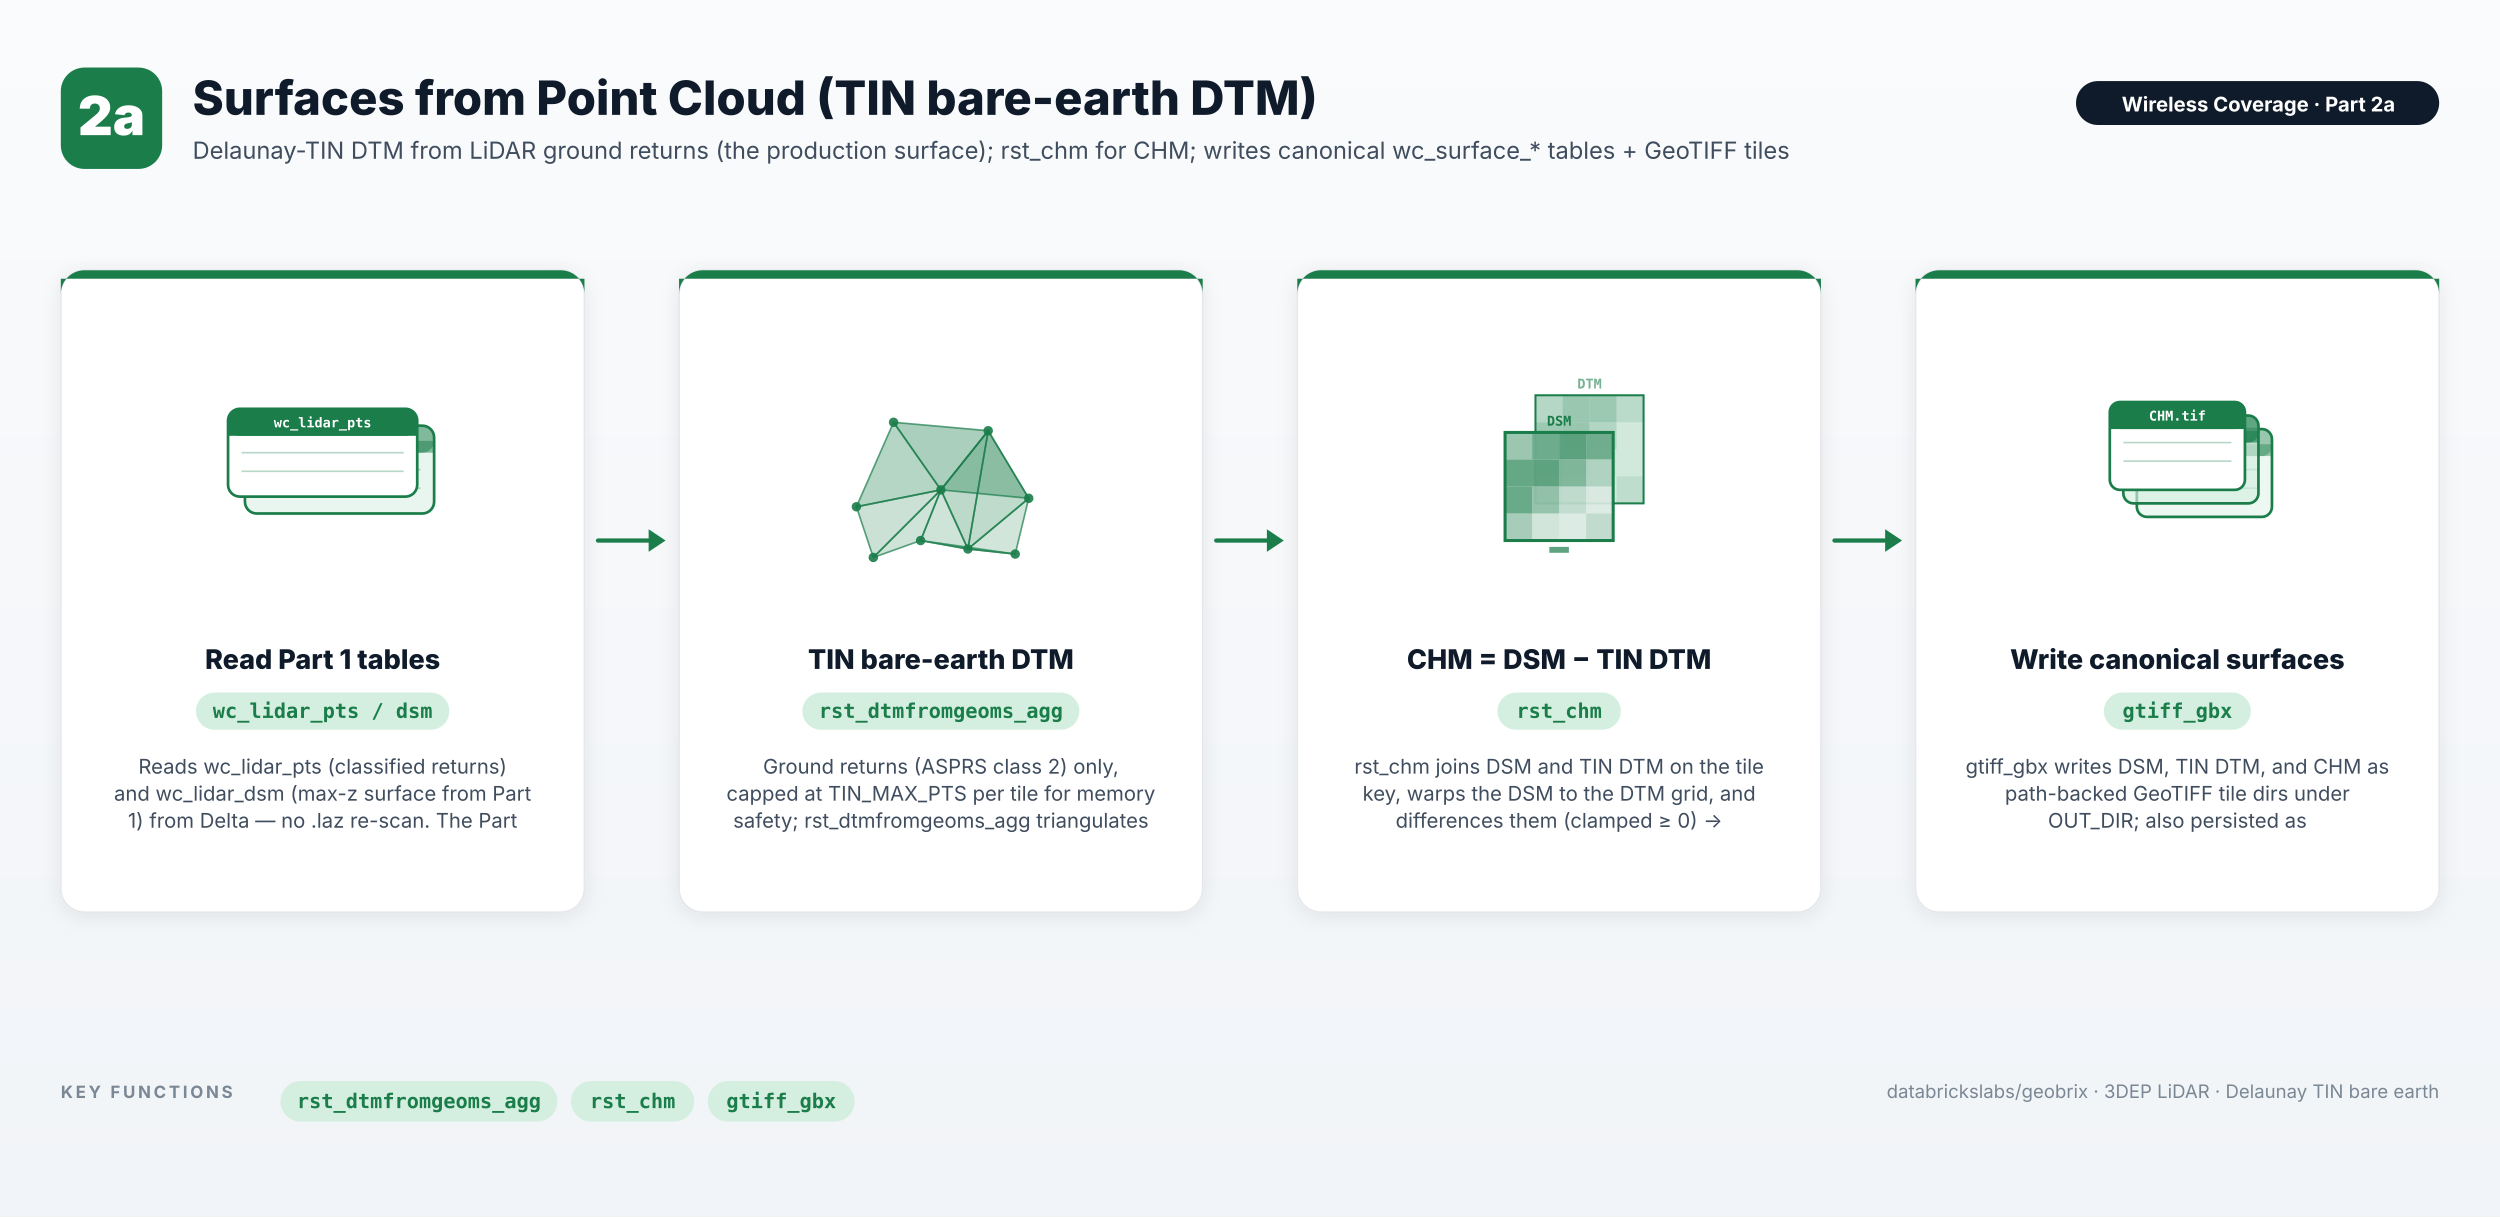
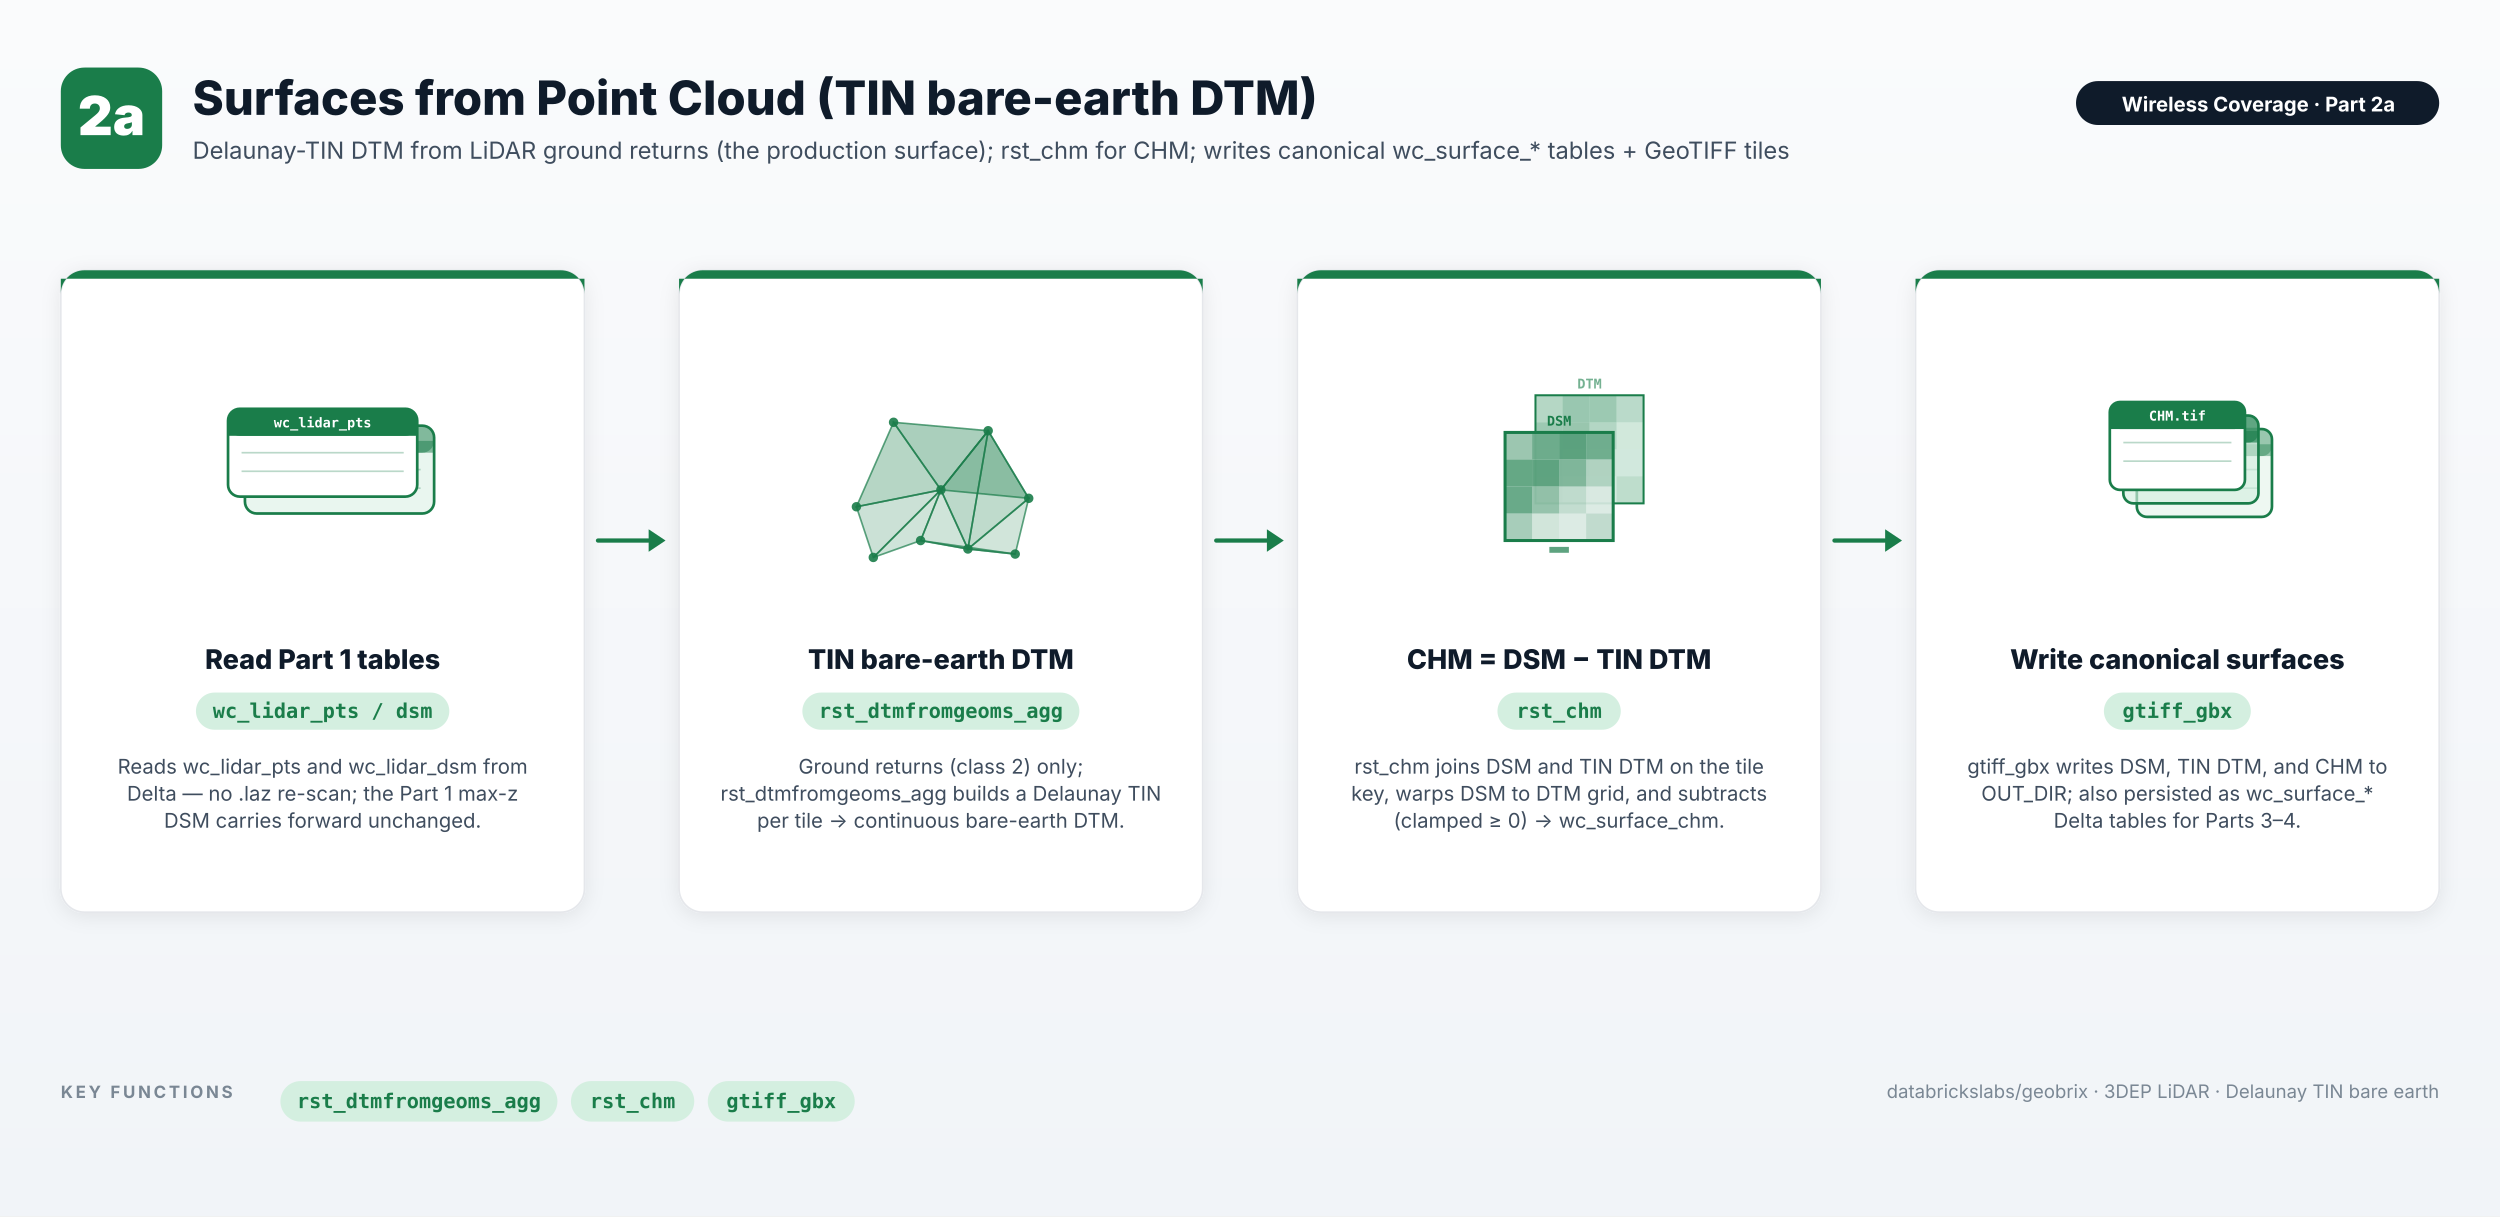
<svg xmlns="http://www.w3.org/2000/svg" viewBox="0 0 1480 720" width="1480" height="720" style="font-family: Inter,-apple-system,system-ui,sans-serif;">
  <defs>
    <filter id="card-shadow" x="-5%" y="-5%" width="110%" height="115%">
      <feDropShadow dx="0" dy="2" stdDeviation="6" flood-color="#0F1B2A" flood-opacity="0.08" />
    </filter>
    <linearGradient id="bg" x1="0" y1="0" x2="0" y2="1">
      <stop offset="0" stop-color="#FAFBFC" />
      <stop offset="1" stop-color="#F1F4F8" />
    </linearGradient>
  </defs>
  <rect x="0" y="0" width="1480" height="720" fill="url(#bg)" />
  <rect x="36" y="40" rx="14" ry="14" width="60" height="60" fill="#1A7D4A" />
  <text x="66" y="80" text-anchor="middle" font-family="Inter,-apple-system,system-ui,sans-serif" font-size="32" font-weight="900" fill="#FFFFFF">2a</text>
  <text x="114" y="68" font-family="Inter, -apple-system, system-ui, sans-serif" font-size="28" font-weight="800" fill="#0F1B2A" text-anchor="start">Surfaces from Point Cloud (TIN bare-earth DTM)</text>
  <text x="114" y="94" font-family="Inter, -apple-system, system-ui, sans-serif" font-size="14" font-weight="400" fill="#3F4D5E" text-anchor="start">Delaunay-TIN DTM from LiDAR ground returns (the production surface); rst_chm for CHM; writes canonical wc_surface_* tables + GeoTIFF tiles</text>
  <rect x="1229" y="48" rx="13" ry="13" width="215" height="26" fill="#0F1B2A" />
  <text x="1337" y="66" text-anchor="middle" font-family="Inter,-apple-system,system-ui,sans-serif" font-size="12" font-weight="700" fill="#FFFFFF">Wireless Coverage  ·  Part 2a</text>
  <rect x="36" y="160" rx="14" ry="14" width="310" height="380" fill="#FFFFFF" stroke="#E5E7EB" stroke-width="1" filter="url(#card-shadow)" />
  <path d="M 36 174 A 14 14 0 0 1 50 160 H 332 A 14 14 0 0 1 346 174 V 165 H 36 Z" fill="#1A7D4A" />
  <rect x="145.0" y="252" rx="7" width="112" height="52" fill="#D4EFE0" fill-opacity="0.5" stroke="#1A7D4A" stroke-width="1.6" />
  <rect x="145.0" y="252" width="112" height="16" rx="7" fill="#1A7D4A" fill-opacity="0.5" />
  <rect x="145.0" y="261" width="112" height="7" fill="#1A7D4A" fill-opacity="0.5" />
  <text x="201.0" y="263" text-anchor="middle" font-family="ui-monospace,Menlo,monospace" font-size="8" font-weight="800" fill="white">wc_lidar_dsm</text>
  <line x1="153.0" y1="278" x2="249.0" y2="278" stroke="#1A7D4A" stroke-opacity="0.3" stroke-width="1.0" />
  <line x1="153.0" y1="289" x2="249.0" y2="289" stroke="#1A7D4A" stroke-opacity="0.3" stroke-width="1.0" />
  <rect x="135.0" y="242" rx="7" width="112" height="52" fill="white" fill-opacity="1.0" stroke="#1A7D4A" stroke-width="1.6" />
  <rect x="135.0" y="242" width="112" height="16" rx="7" fill="#1A7D4A" fill-opacity="1.0" />
  <rect x="135.0" y="251" width="112" height="7" fill="#1A7D4A" fill-opacity="1.0" />
  <text x="191.0" y="253" text-anchor="middle" font-family="ui-monospace,Menlo,monospace" font-size="8" font-weight="800" fill="white">wc_lidar_pts</text>
  <line x1="143.0" y1="268" x2="239.0" y2="268" stroke="#1A7D4A" stroke-opacity="0.3" stroke-width="1.0" />
  <line x1="143.0" y1="279" x2="239.0" y2="279" stroke="#1A7D4A" stroke-opacity="0.3" stroke-width="1.0" />
  <text x="191.0" y="396" font-family="Inter, -apple-system, system-ui, sans-serif" font-size="16" font-weight="800" fill="#0F1B2A" text-anchor="middle">Read Part 1 tables</text>
  <g transform="translate(116.0, 410)">
    <rect x="0" y="0" rx="11" ry="11" width="150" height="22" fill="#D4EFE0" />
    <text x="75.0" y="15.0" text-anchor="middle" font-family="ui-monospace, SFMono-Regular, Menlo, Consolas, monospace" font-size="12" font-weight="700" fill="#1A7D4A">wc_lidar_pts / dsm</text>
  </g>
-   <text x="191.0" y="458" text-anchor="middle" font-family="Inter, sans-serif" font-size="12" fill="#3F4D5E">Reads wc_lidar_pts (classified returns)</text>
-   <text x="191.0" y="474" text-anchor="middle" font-family="Inter, sans-serif" font-size="12" fill="#3F4D5E">and wc_lidar_dsm (max-z surface from Part</text>
-   <text x="191.0" y="490" text-anchor="middle" font-family="Inter, sans-serif" font-size="12" fill="#3F4D5E">1) from Delta — no .laz re-scan. The Part</text>
+   <text x="191.0" y="458" text-anchor="middle" font-family="Inter, sans-serif" font-size="12" fill="#3F4D5E">Reads wc_lidar_pts and wc_lidar_dsm from</text>
+   <text x="191.0" y="474" text-anchor="middle" font-family="Inter, sans-serif" font-size="12" fill="#3F4D5E">Delta — no .laz re-scan; the Part 1 max-z</text>
+   <text x="191.0" y="490" text-anchor="middle" font-family="Inter, sans-serif" font-size="12" fill="#3F4D5E">DSM carries forward unchanged.</text>
  <line x1="354" y1="320.0" x2="384" y2="320.0" stroke="#1A7D4A" stroke-width="2.5" stroke-linecap="round" />
  <polygon points="394,320.0 384,313.333 384,326.667" fill="#1A7D4A" />
  <rect x="402" y="160" rx="14" ry="14" width="310" height="380" fill="#FFFFFF" stroke="#E5E7EB" stroke-width="1" filter="url(#card-shadow)" />
  <path d="M 402 174 A 14 14 0 0 1 416 160 H 698 A 14 14 0 0 1 712 174 V 165 H 402 Z" fill="#1A7D4A" />
  <polygon points="507.0,300.0 529.0,250.0 557.0,290.0" fill="#1A7D4A" fill-opacity="0.32" stroke="#1A7D4A" stroke-width="1.0" stroke-opacity="0.7" />
  <polygon points="529.0,250.0 585.0,255.0 557.0,290.0" fill="#1A7D4A" fill-opacity="0.37" stroke="#1A7D4A" stroke-width="1.0" stroke-opacity="0.7" />
  <polygon points="585.0,255.0 609.0,295.0 557.0,290.0" fill="#1A7D4A" fill-opacity="0.32" stroke="#1A7D4A" stroke-width="1.0" stroke-opacity="0.7" />
  <polygon points="507.0,300.0 557.0,290.0 517.0,330.0" fill="#1A7D4A" fill-opacity="0.23" stroke="#1A7D4A" stroke-width="1.0" stroke-opacity="0.7" />
  <polygon points="557.0,290.0 545.0,320.0 517.0,330.0" fill="#1A7D4A" fill-opacity="0.21" stroke="#1A7D4A" stroke-width="1.0" stroke-opacity="0.7" />
  <polygon points="557.0,290.0 573.0,325.0 545.0,320.0" fill="#1A7D4A" fill-opacity="0.21" stroke="#1A7D4A" stroke-width="1.0" stroke-opacity="0.7" />
  <polygon points="557.0,290.0 585.0,255.0 573.0,325.0" fill="#1A7D4A" fill-opacity="0.29" stroke="#1A7D4A" stroke-width="1.0" stroke-opacity="0.7" />
  <polygon points="585.0,255.0 609.0,295.0 573.0,325.0" fill="#1A7D4A" fill-opacity="0.28" stroke="#1A7D4A" stroke-width="1.0" stroke-opacity="0.7" />
  <polygon points="609.0,295.0 601.0,328.0 573.0,325.0" fill="#1A7D4A" fill-opacity="0.20" stroke="#1A7D4A" stroke-width="1.0" stroke-opacity="0.7" />
  <polygon points="545.0,320.0 573.0,325.0 601.0,328.0" fill="#1A7D4A" fill-opacity="0.17" stroke="#1A7D4A" stroke-width="1.0" stroke-opacity="0.7" />
  <circle cx="507.0" cy="300.0" r="2.8" fill="#1A7D4A" fill-opacity="0.9" />
  <circle cx="529.0" cy="250.0" r="2.8" fill="#1A7D4A" fill-opacity="0.9" />
  <circle cx="557.0" cy="290.0" r="2.8" fill="#1A7D4A" fill-opacity="0.9" />
  <circle cx="585.0" cy="255.0" r="2.8" fill="#1A7D4A" fill-opacity="0.9" />
  <circle cx="609.0" cy="295.0" r="2.8" fill="#1A7D4A" fill-opacity="0.9" />
  <circle cx="517.0" cy="330.0" r="2.8" fill="#1A7D4A" fill-opacity="0.9" />
  <circle cx="545.0" cy="320.0" r="2.8" fill="#1A7D4A" fill-opacity="0.9" />
  <circle cx="573.0" cy="325.0" r="2.8" fill="#1A7D4A" fill-opacity="0.9" />
  <circle cx="601.0" cy="328.0" r="2.8" fill="#1A7D4A" fill-opacity="0.9" />
  <text x="557.0" y="396" font-family="Inter, -apple-system, system-ui, sans-serif" font-size="16" font-weight="800" fill="#0F1B2A" text-anchor="middle">TIN bare-earth DTM</text>
  <g transform="translate(475.0, 410)">
    <rect x="0" y="0" rx="11" ry="11" width="164" height="22" fill="#D4EFE0" />
    <text x="82.0" y="15.0" text-anchor="middle" font-family="ui-monospace, SFMono-Regular, Menlo, Consolas, monospace" font-size="12" font-weight="700" fill="#1A7D4A">rst_dtmfromgeoms_agg</text>
  </g>
-   <text x="557.0" y="458" text-anchor="middle" font-family="Inter, sans-serif" font-size="12" fill="#3F4D5E">Ground returns (ASPRS class 2) only,</text>
-   <text x="557.0" y="474" text-anchor="middle" font-family="Inter, sans-serif" font-size="12" fill="#3F4D5E">capped at TIN_MAX_PTS per tile for memory</text>
-   <text x="557.0" y="490" text-anchor="middle" font-family="Inter, sans-serif" font-size="12" fill="#3F4D5E">safety; rst_dtmfromgeoms_agg triangulates</text>
+   <text x="557.0" y="458" text-anchor="middle" font-family="Inter, sans-serif" font-size="12" fill="#3F4D5E">Ground returns (class 2) only;</text>
+   <text x="557.0" y="474" text-anchor="middle" font-family="Inter, sans-serif" font-size="12" fill="#3F4D5E">rst_dtmfromgeoms_agg builds a Delaunay TIN</text>
+   <text x="557.0" y="490" text-anchor="middle" font-family="Inter, sans-serif" font-size="12" fill="#3F4D5E">per tile → continuous bare-earth DTM.</text>
  <line x1="720" y1="320.0" x2="750" y2="320.0" stroke="#1A7D4A" stroke-width="2.5" stroke-linecap="round" />
  <polygon points="760,320.0 750,313.333 750,326.667" fill="#1A7D4A" />
  <rect x="768" y="160" rx="14" ry="14" width="310" height="380" fill="#FFFFFF" stroke="#E5E7EB" stroke-width="1" filter="url(#card-shadow)" />
  <path d="M 768 174 A 14 14 0 0 1 782 160 H 1064 A 14 14 0 0 1 1078 174 V 165 H 768 Z" fill="#1A7D4A" />
  <rect x="909.0" y="234" width="64" height="64" fill="#D4EFE0" fill-opacity="0.5" stroke="#1A7D4A" stroke-width="1.2" />
  <rect x="909.0" y="234" width="16" height="16" fill="#1A7D4A" fill-opacity="0.25" />
  <rect x="925.0" y="234" width="16" height="16" fill="#1A7D4A" fill-opacity="0.38" />
  <rect x="941.0" y="234" width="16" height="16" fill="#1A7D4A" fill-opacity="0.37" />
  <rect x="957.0" y="234" width="16" height="16" fill="#1A7D4A" fill-opacity="0.23" />
  <rect x="909.0" y="250" width="16" height="16" fill="#1A7D4A" fill-opacity="0.37" />
  <rect x="925.0" y="250" width="16" height="16" fill="#1A7D4A" fill-opacity="0.39" />
  <rect x="941.0" y="250" width="16" height="16" fill="#1A7D4A" fill-opacity="0.26" />
  <rect x="957.0" y="250" width="16" height="16" fill="#1A7D4A" fill-opacity="0.12" />
  <rect x="909.0" y="266" width="16" height="16" fill="#1A7D4A" fill-opacity="0.40" />
  <rect x="925.0" y="266" width="16" height="16" fill="#1A7D4A" fill-opacity="0.29" />
  <rect x="941.0" y="266" width="16" height="16" fill="#1A7D4A" fill-opacity="0.14" />
  <rect x="957.0" y="266" width="16" height="16" fill="#1A7D4A" fill-opacity="0.11" />
  <rect x="909.0" y="282" width="16" height="16" fill="#1A7D4A" fill-opacity="0.31" />
  <rect x="925.0" y="282" width="16" height="16" fill="#1A7D4A" fill-opacity="0.16" />
  <rect x="941.0" y="282" width="16" height="16" fill="#1A7D4A" fill-opacity="0.10" />
  <rect x="957.0" y="282" width="16" height="16" fill="#1A7D4A" fill-opacity="0.21" />
  <text x="941.0" y="230" text-anchor="middle" font-family="ui-monospace,Menlo,monospace" font-size="8" font-weight="700" fill="#1A7D4A" fill-opacity="0.6">DTM</text>
  <rect x="891.0" y="256" width="64" height="64" fill="white" fill-opacity="0.9" stroke="#1A7D4A" stroke-width="1.8" />
  <rect x="891.0" y="256" width="16" height="16" fill="#1A7D4A" fill-opacity="0.43" />
  <rect x="907.0" y="256" width="16" height="16" fill="#1A7D4A" fill-opacity="0.62" />
  <rect x="923.0" y="256" width="16" height="16" fill="#1A7D4A" fill-opacity="0.70" />
  <rect x="939.0" y="256" width="16" height="16" fill="#1A7D4A" fill-opacity="0.61" />
  <rect x="891.0" y="272" width="16" height="16" fill="#1A7D4A" fill-opacity="0.67" />
  <rect x="907.0" y="272" width="16" height="16" fill="#1A7D4A" fill-opacity="0.69" />
  <rect x="923.0" y="272" width="16" height="16" fill="#1A7D4A" fill-opacity="0.54" />
  <rect x="939.0" y="272" width="16" height="16" fill="#1A7D4A" fill-opacity="0.33" />
  <rect x="891.0" y="288" width="16" height="16" fill="#1A7D4A" fill-opacity="0.65" />
  <rect x="907.0" y="288" width="16" height="16" fill="#1A7D4A" fill-opacity="0.46" />
  <rect x="923.0" y="288" width="16" height="16" fill="#1A7D4A" fill-opacity="0.26" />
  <rect x="939.0" y="288" width="16" height="16" fill="#1A7D4A" fill-opacity="0.15" />
  <rect x="891.0" y="304" width="16" height="16" fill="#1A7D4A" fill-opacity="0.38" />
  <rect x="907.0" y="304" width="16" height="16" fill="#1A7D4A" fill-opacity="0.20" />
  <rect x="923.0" y="304" width="16" height="16" fill="#1A7D4A" fill-opacity="0.15" />
  <rect x="939.0" y="304" width="16" height="16" fill="#1A7D4A" fill-opacity="0.27" />
  <text x="923.0" y="252" text-anchor="middle" font-family="ui-monospace,Menlo,monospace" font-size="8" font-weight="700" fill="#1A7D4A">DSM</text>
  <text x="923.0" y="332" text-anchor="middle" font-family="Inter,sans-serif" font-size="22" font-weight="900" fill="#1A7D4A" fill-opacity="0.7">−</text>
  <text x="923.0" y="396" font-family="Inter, -apple-system, system-ui, sans-serif" font-size="16" font-weight="800" fill="#0F1B2A" text-anchor="middle">CHM = DSM − TIN DTM</text>
  <g transform="translate(886.5, 410)">
    <rect x="0" y="0" rx="11" ry="11" width="73" height="22" fill="#D4EFE0" />
    <text x="36.5" y="15.0" text-anchor="middle" font-family="ui-monospace, SFMono-Regular, Menlo, Consolas, monospace" font-size="12" font-weight="700" fill="#1A7D4A">rst_chm</text>
  </g>
  <text x="923.0" y="458" text-anchor="middle" font-family="Inter, sans-serif" font-size="12" fill="#3F4D5E">rst_chm joins DSM and TIN DTM on the tile</text>
-   <text x="923.0" y="474" text-anchor="middle" font-family="Inter, sans-serif" font-size="12" fill="#3F4D5E">key, warps the DSM to the DTM grid, and</text>
-   <text x="923.0" y="490" text-anchor="middle" font-family="Inter, sans-serif" font-size="12" fill="#3F4D5E">differences them (clamped ≥ 0) →</text>
+   <text x="923.0" y="474" text-anchor="middle" font-family="Inter, sans-serif" font-size="12" fill="#3F4D5E">key, warps DSM to DTM grid, and subtracts</text>
+   <text x="923.0" y="490" text-anchor="middle" font-family="Inter, sans-serif" font-size="12" fill="#3F4D5E">(clamped ≥ 0) → wc_surface_chm.</text>
  <line x1="1086" y1="320.0" x2="1116" y2="320.0" stroke="#1A7D4A" stroke-width="2.5" stroke-linecap="round" />
  <polygon points="1126,320.0 1116,313.333 1116,326.667" fill="#1A7D4A" />
  <rect x="1134" y="160" rx="14" ry="14" width="310" height="380" fill="#FFFFFF" stroke="#E5E7EB" stroke-width="1" filter="url(#card-shadow)" />
  <path d="M 1134 174 A 14 14 0 0 1 1148 160 H 1430 A 14 14 0 0 1 1444 174 V 165 H 1134 Z" fill="#1A7D4A" />
  <rect x="1265.0" y="254" rx="6" width="80" height="52" fill="#D4EFE0" fill-opacity="0.4" stroke="#1A7D4A" stroke-width="1.6" />
  <rect x="1265.0" y="254" width="80" height="16" rx="6" fill="#1A7D4A" fill-opacity="0.4" />
  <rect x="1265.0" y="263" width="80" height="7" fill="#1A7D4A" fill-opacity="0.4" />
  <text x="1305.0" y="265" text-anchor="middle" font-family="ui-monospace,Menlo,monospace" font-size="8" font-weight="800" fill="white">DSM.tif</text>
  <line x1="1273.0" y1="278" x2="1337.0" y2="278" stroke="#1A7D4A" stroke-opacity="0.3" stroke-width="1.0" />
  <line x1="1273.0" y1="289" x2="1337.0" y2="289" stroke="#1A7D4A" stroke-opacity="0.3" stroke-width="1.0" />
  <rect x="1257.0" y="246" rx="6" width="80" height="52" fill="#D4EFE0" fill-opacity="0.65" stroke="#1A7D4A" stroke-width="1.6" />
  <rect x="1257.0" y="246" width="80" height="16" rx="6" fill="#1A7D4A" fill-opacity="0.65" />
  <rect x="1257.0" y="255" width="80" height="7" fill="#1A7D4A" fill-opacity="0.65" />
  <text x="1297.0" y="257" text-anchor="middle" font-family="ui-monospace,Menlo,monospace" font-size="8" font-weight="800" fill="white">DTM.tif</text>
  <line x1="1265.0" y1="270" x2="1329.0" y2="270" stroke="#1A7D4A" stroke-opacity="0.3" stroke-width="1.0" />
  <line x1="1265.0" y1="281" x2="1329.0" y2="281" stroke="#1A7D4A" stroke-opacity="0.3" stroke-width="1.0" />
  <rect x="1249.0" y="238" rx="6" width="80" height="52" fill="white" fill-opacity="1.0" stroke="#1A7D4A" stroke-width="1.6" />
  <rect x="1249.0" y="238" width="80" height="16" rx="6" fill="#1A7D4A" fill-opacity="1.0" />
  <rect x="1249.0" y="247" width="80" height="7" fill="#1A7D4A" fill-opacity="1.0" />
  <text x="1289.0" y="249" text-anchor="middle" font-family="ui-monospace,Menlo,monospace" font-size="8" font-weight="800" fill="white">CHM.tif</text>
  <line x1="1257.0" y1="262" x2="1321.0" y2="262" stroke="#1A7D4A" stroke-opacity="0.3" stroke-width="1.0" />
  <line x1="1257.0" y1="273" x2="1321.0" y2="273" stroke="#1A7D4A" stroke-opacity="0.3" stroke-width="1.0" />
  <text x="1289.0" y="396" font-family="Inter, -apple-system, system-ui, sans-serif" font-size="16" font-weight="800" fill="#0F1B2A" text-anchor="middle">Write canonical surfaces</text>
  <g transform="translate(1245.5, 410)">
    <rect x="0" y="0" rx="11" ry="11" width="87" height="22" fill="#D4EFE0" />
    <text x="43.5" y="15.0" text-anchor="middle" font-family="ui-monospace, SFMono-Regular, Menlo, Consolas, monospace" font-size="12" font-weight="700" fill="#1A7D4A">gtiff_gbx</text>
  </g>
-   <text x="1289.0" y="458" text-anchor="middle" font-family="Inter, sans-serif" font-size="12" fill="#3F4D5E">gtiff_gbx writes DSM, TIN DTM, and CHM as</text>
-   <text x="1289.0" y="474" text-anchor="middle" font-family="Inter, sans-serif" font-size="12" fill="#3F4D5E">path-backed GeoTIFF tile dirs under</text>
-   <text x="1289.0" y="490" text-anchor="middle" font-family="Inter, sans-serif" font-size="12" fill="#3F4D5E">OUT_DIR; also persisted as</text>
+   <text x="1289.0" y="458" text-anchor="middle" font-family="Inter, sans-serif" font-size="12" fill="#3F4D5E">gtiff_gbx writes DSM, TIN DTM, and CHM to</text>
+   <text x="1289.0" y="474" text-anchor="middle" font-family="Inter, sans-serif" font-size="12" fill="#3F4D5E">OUT_DIR; also persisted as wc_surface_*</text>
+   <text x="1289.0" y="490" text-anchor="middle" font-family="Inter, sans-serif" font-size="12" fill="#3F4D5E">Delta tables for Parts 3–4.</text>
  <text x="36" y="650" font-family="Inter, -apple-system, system-ui, sans-serif" font-size="10" font-weight="700" fill="#7A8794" text-anchor="start" letter-spacing="1.6">KEY FUNCTIONS</text>
  <rect x="166" y="640" rx="12" ry="12" width="164" height="24" fill="#D4EFE0" />
  <text x="248.0" y="656.0" text-anchor="middle" font-family="ui-monospace, SFMono-Regular, Menlo, Consolas, monospace" font-size="12" font-weight="700" fill="#1A7D4A">rst_dtmfromgeoms_agg</text>
  <rect x="338" y="640" rx="12" ry="12" width="73" height="24" fill="#D4EFE0" />
  <text x="374.5" y="656.0" text-anchor="middle" font-family="ui-monospace, SFMono-Regular, Menlo, Consolas, monospace" font-size="12" font-weight="700" fill="#1A7D4A">rst_chm</text>
  <rect x="419" y="640" rx="12" ry="12" width="87" height="24" fill="#D4EFE0" />
  <text x="462.5" y="656.0" text-anchor="middle" font-family="ui-monospace, SFMono-Regular, Menlo, Consolas, monospace" font-size="12" font-weight="700" fill="#1A7D4A">gtiff_gbx</text>
  <text x="1444" y="650" font-family="Inter, -apple-system, system-ui, sans-serif" font-size="11" font-weight="400" fill="#7A8794" text-anchor="end">databrickslabs/geobrix  ·  3DEP LiDAR  ·  Delaunay TIN bare earth</text>
</svg>
